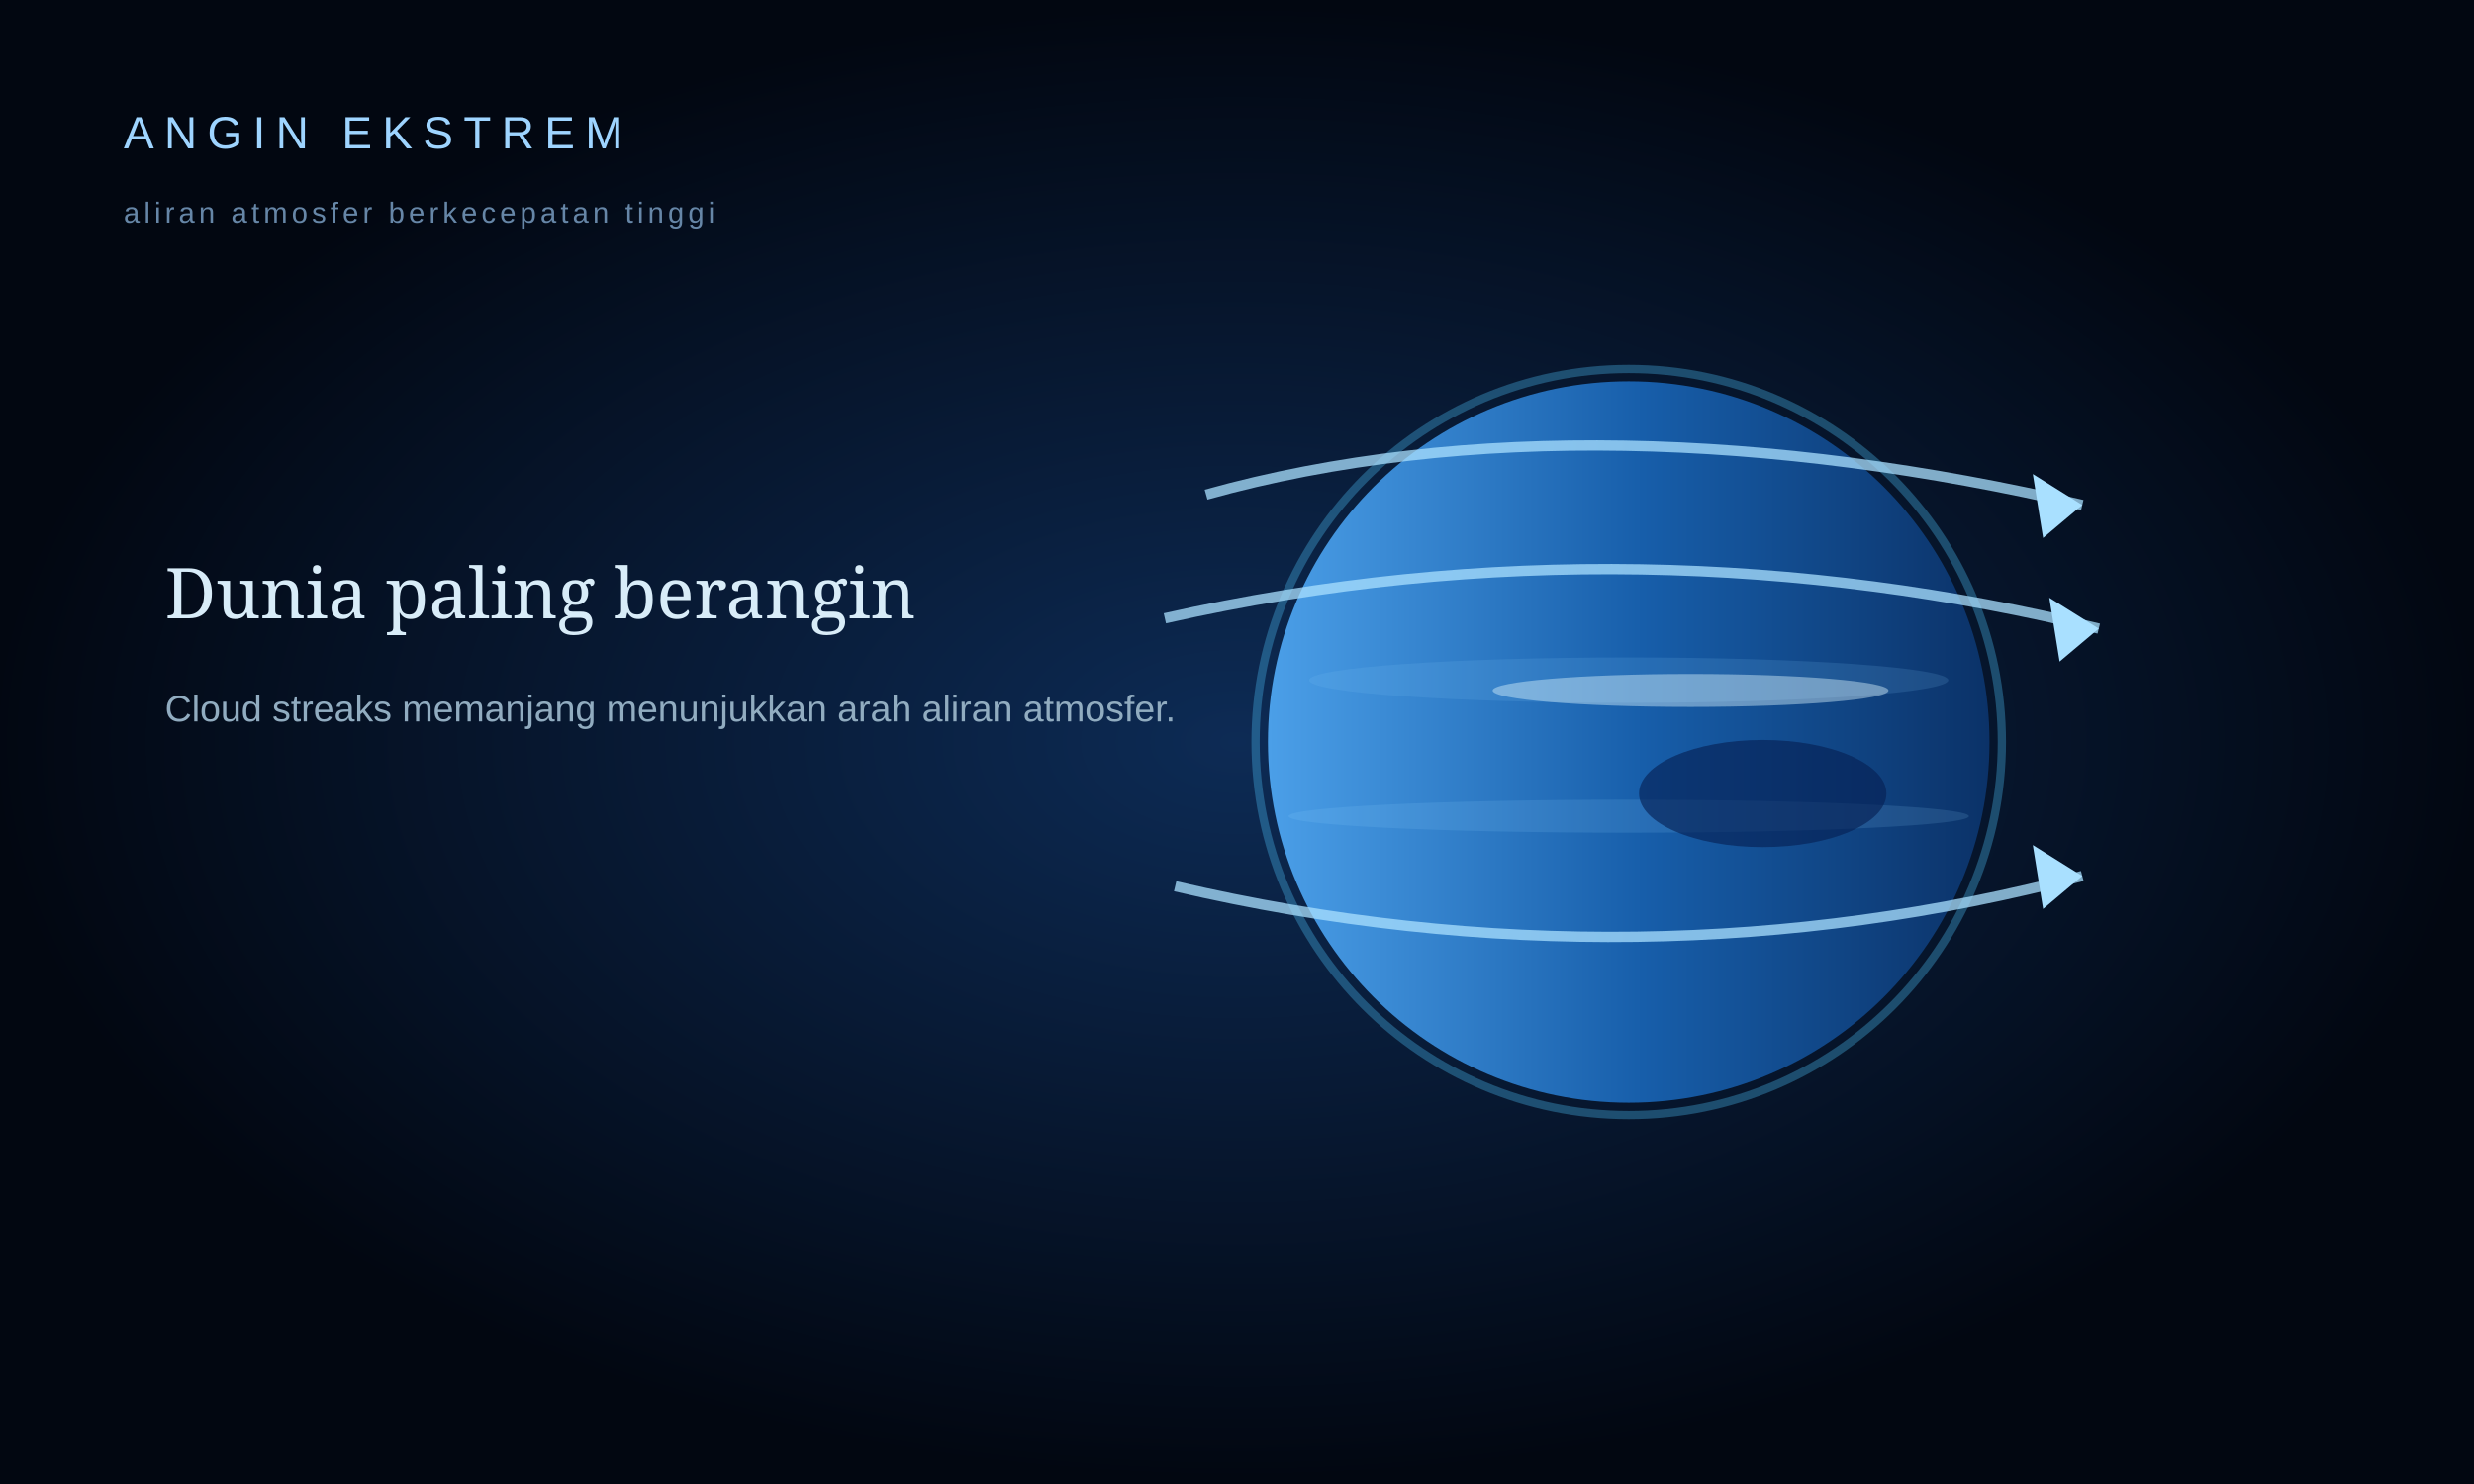
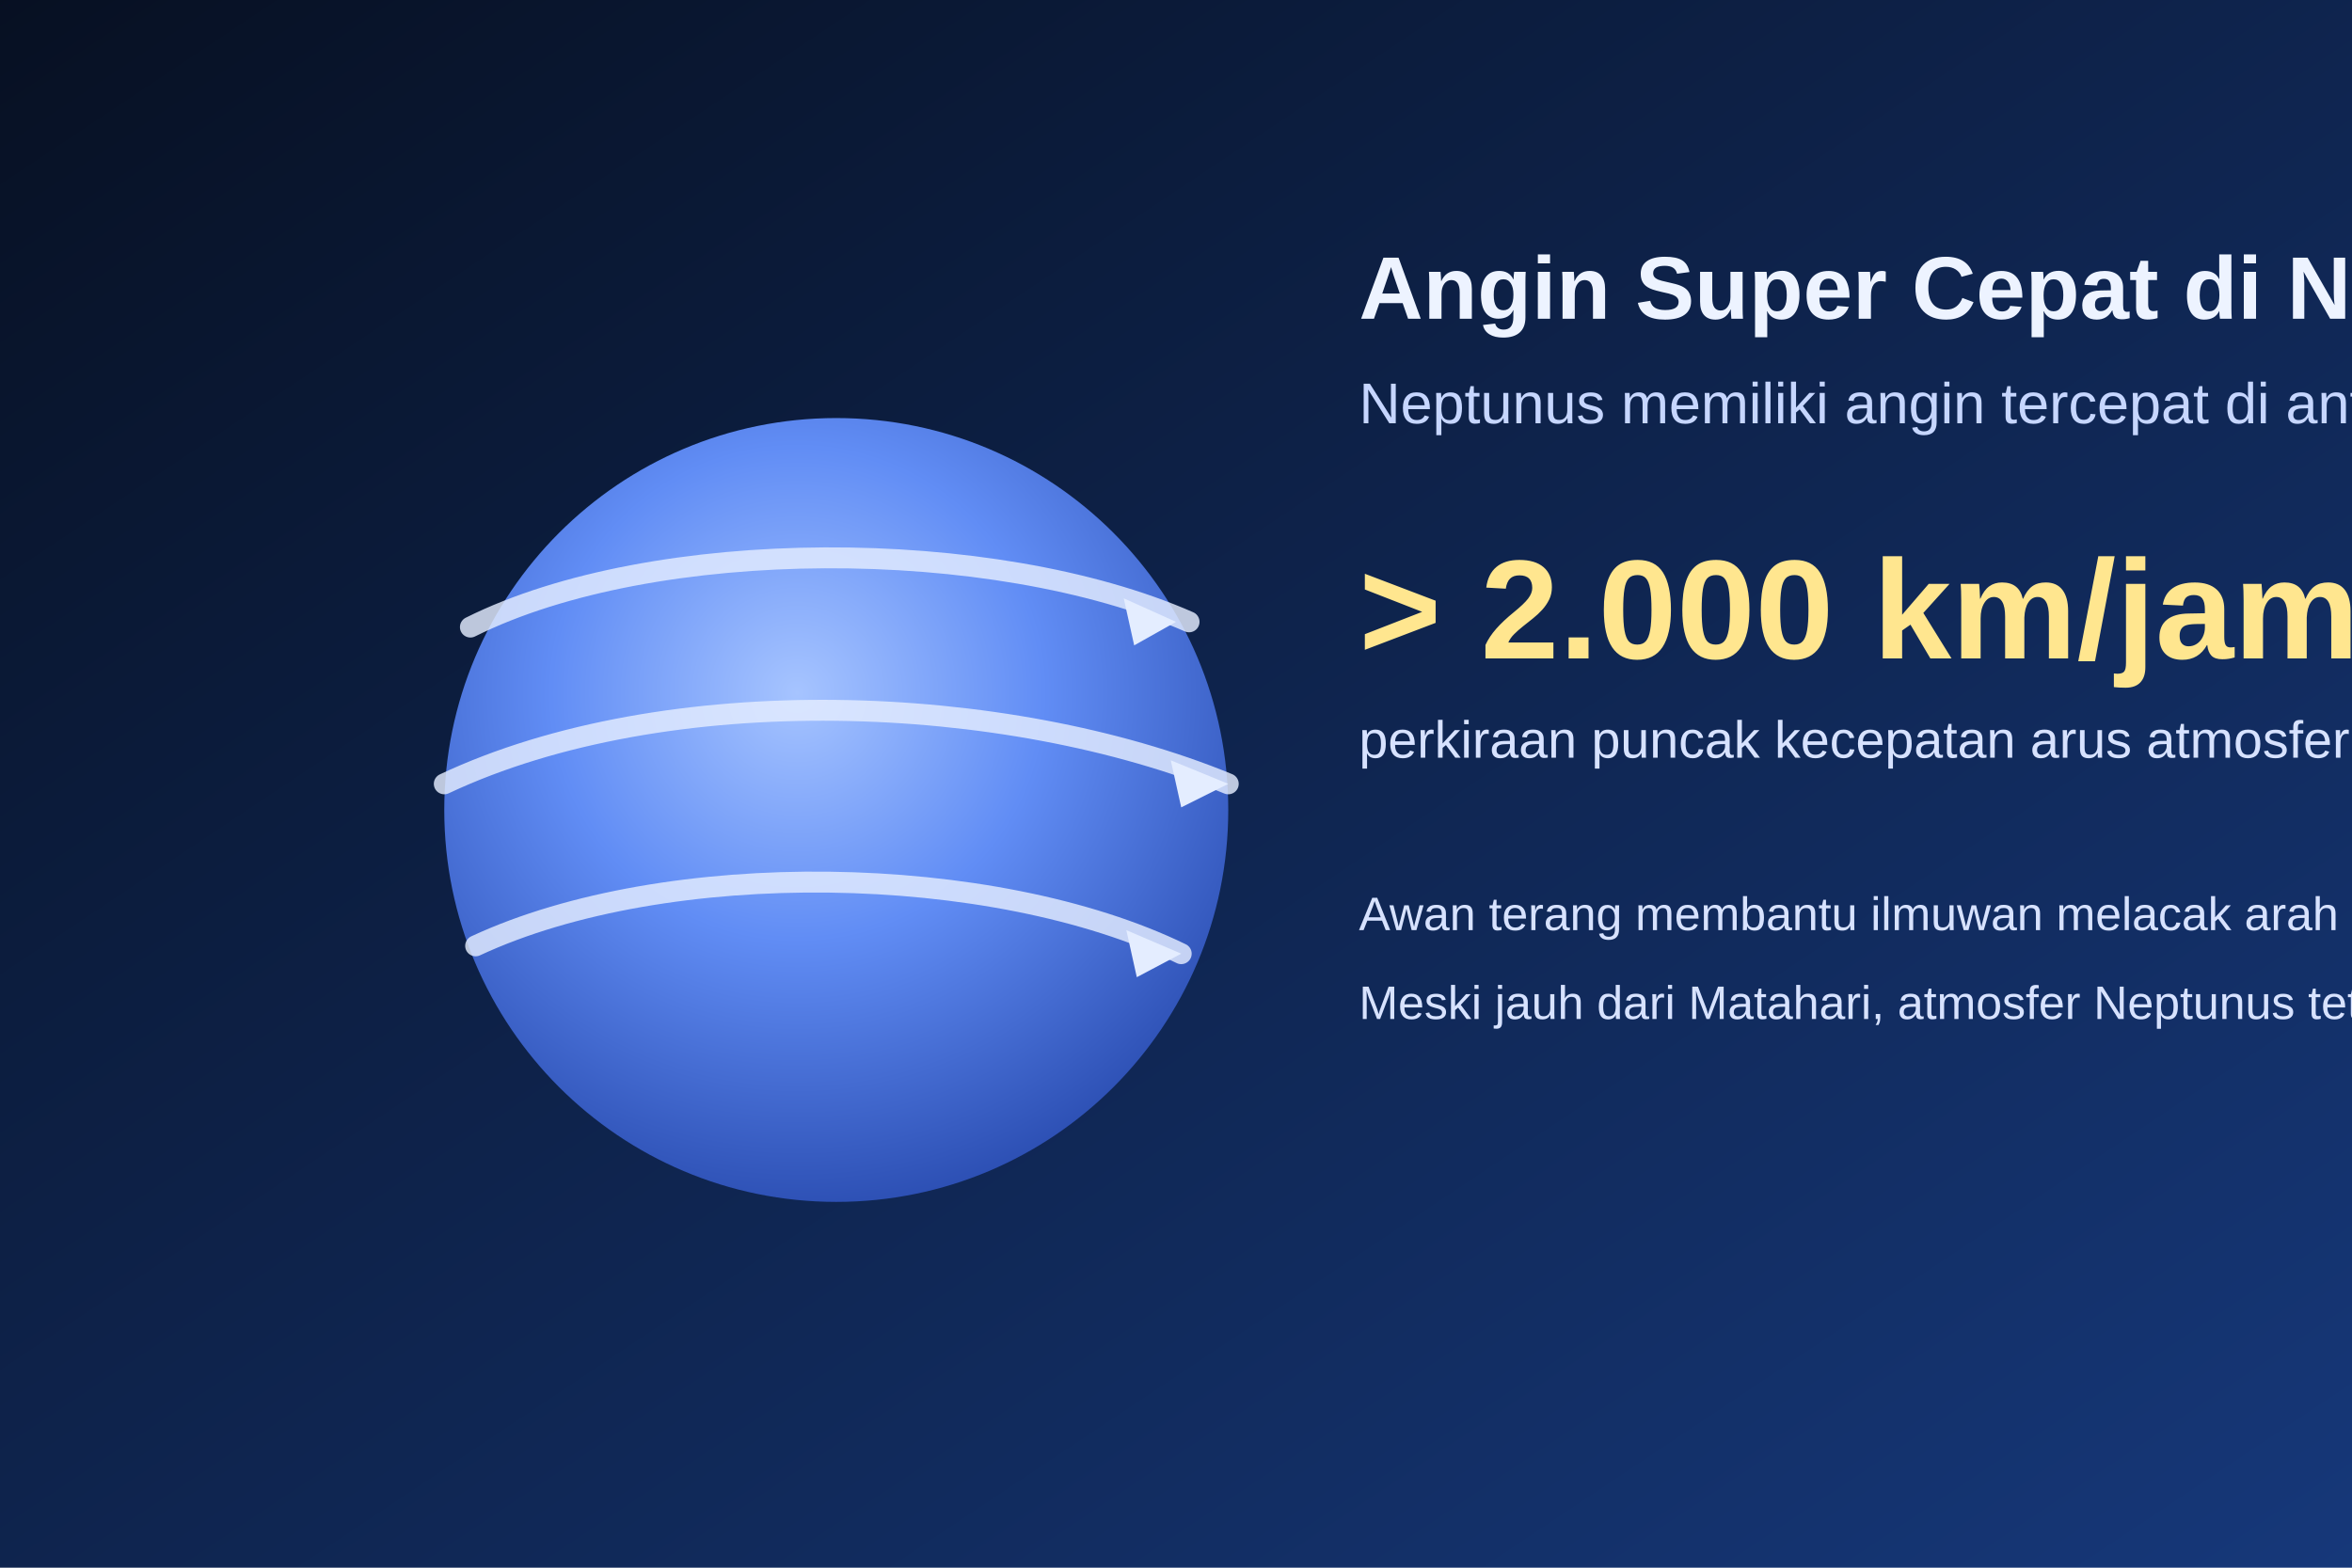
- <svg xmlns="http://www.w3.org/2000/svg" viewBox="0 0 1200 720" role="img" aria-label="Angin Ekstrem">
+ <svg xmlns="http://www.w3.org/2000/svg" viewBox="0 0 900 600" role="img" aria-labelledby="t d">
  <defs>
-     <radialGradient id="bg">
-       <stop offset="0" stop-color="#0d2b55" />
-       <stop offset="1" stop-color="#020711" />
+     <linearGradient id="bg" x1="0" x2="1" y1="0" y2="1">
+       <stop offset="0" stop-color="#071022" />
+       <stop offset="1" stop-color="#16387a" />
+     </linearGradient>
+     <radialGradient id="planet" cx="45%" cy="35%" r="70%">
+       <stop offset="0" stop-color="#a6c4ff" />
+       <stop offset="0.45" stop-color="#618df5" />
+       <stop offset="1" stop-color="#2749ad" />
    </radialGradient>
-     <linearGradient id="blue">
-       <stop stop-color="#4b9fe8" />
-       <stop offset=".52" stop-color="#175eaa" />
-       <stop offset="1" stop-color="#0b3268" />
-     </linearGradient>
-     <filter id="glow">
-       <feGaussianBlur stdDeviation="10" />
-     </filter>
  </defs>
-   <rect width="1200" height="720" fill="url(#bg)" />
-   <text x="60" y="72" fill="#9ed4ff" font-size="22" font-family="Arial" letter-spacing="5">ANGIN EKSTREM</text>
-   <text x="60" y="108" fill="#6686a7" font-size="14" font-family="Arial" letter-spacing="2">aliran atmosfer berkecepatan tinggi</text>
-   <circle cx="790" cy="360" r="175" fill="url(#blue)" />
-   <ellipse cx="790" cy="330" rx="155" ry="11" fill="#7bc1f0" opacity=".16" />
-   <ellipse cx="790" cy="396" rx="165" ry="8" fill="#8fd6ff" opacity=".14" />
-   <ellipse cx="855" cy="385" rx="60" ry="26" fill="#051f52" opacity=".62" />
-   <ellipse cx="820" cy="335" rx="96" ry="8" fill="#dff8ff" opacity=".42" />
-   <circle cx="790" cy="360" r="181" fill="none" stroke="#4fc5ff" stroke-opacity=".32" stroke-width="4" />
-   <g fill="none" stroke="#a9e0ff" stroke-width="5" opacity=".75">
-     <path d="M585 240C710 205 860 210 1010 245" />
-     <path d="M565 300C720 265 875 270 1018 305" />
-     <path d="M570 430C720 465 870 462 1010 425" />
+   <rect width="900" height="600" fill="url(#bg)" />
+   <circle cx="320" cy="310" r="150" fill="url(#planet)" />
+   <g fill="none" stroke="#e4edff" stroke-width="8" stroke-linecap="round" opacity="0.82">
+     <path d="M180 240 C250 205, 380 205, 455 238" />
+     <path d="M170 300 C255 260, 385 265, 470 300" />
+     <path d="M182 362 C255 328, 380 330, 452 365" />
  </g>
-   <g fill="#a9e0ff">
-     <path d="m1010 245-24-15 5 31z" />
-     <path d="m1018 305-24-15 5 31z" />
-     <path d="m1010 425-24-15 5 31z" />
+   <g fill="#e4edff">
+     <polygon points="450,238 430,229 434,247" />
+     <polygon points="470,300 448,291 452,309" />
+     <polygon points="452,365 431,356 435,374" />
  </g>
-   <text x="80" y="300" fill="#d8ecf8" font-size="34" font-family="Georgia">Dunia paling berangin</text>
-   <text x="80" y="350" fill="#91acc0" font-size="18" font-family="Arial">Cloud streaks memanjang menunjukkan arah aliran atmosfer.</text>
+   <g font-family="Arial, Helvetica, sans-serif" fill="#edf3ff">
+     <text x="520" y="122" font-size="34" font-weight="700">Angin Super Cepat di Neptunus</text>
+     <text x="520" y="162" font-size="22" fill="#c6d6ff">Neptunus memiliki angin tercepat di antara planet-planet utama.</text>
+     <text x="520" y="252" font-size="54" font-weight="700" fill="#ffe68f">&gt; 2.000 km/jam</text>
+     <text x="520" y="290" font-size="20" fill="#d7e2ff">perkiraan puncak kecepatan arus atmosfer</text>
+     <text x="520" y="356" font-size="18" fill="#d7e2ff">Awan terang membantu ilmuwan melacak arah dan laju angin.</text>
+     <text x="520" y="390" font-size="18" fill="#d7e2ff">Meski jauh dari Matahari, atmosfer Neptunus tetap sangat aktif.</text>
+   </g>
</svg>
